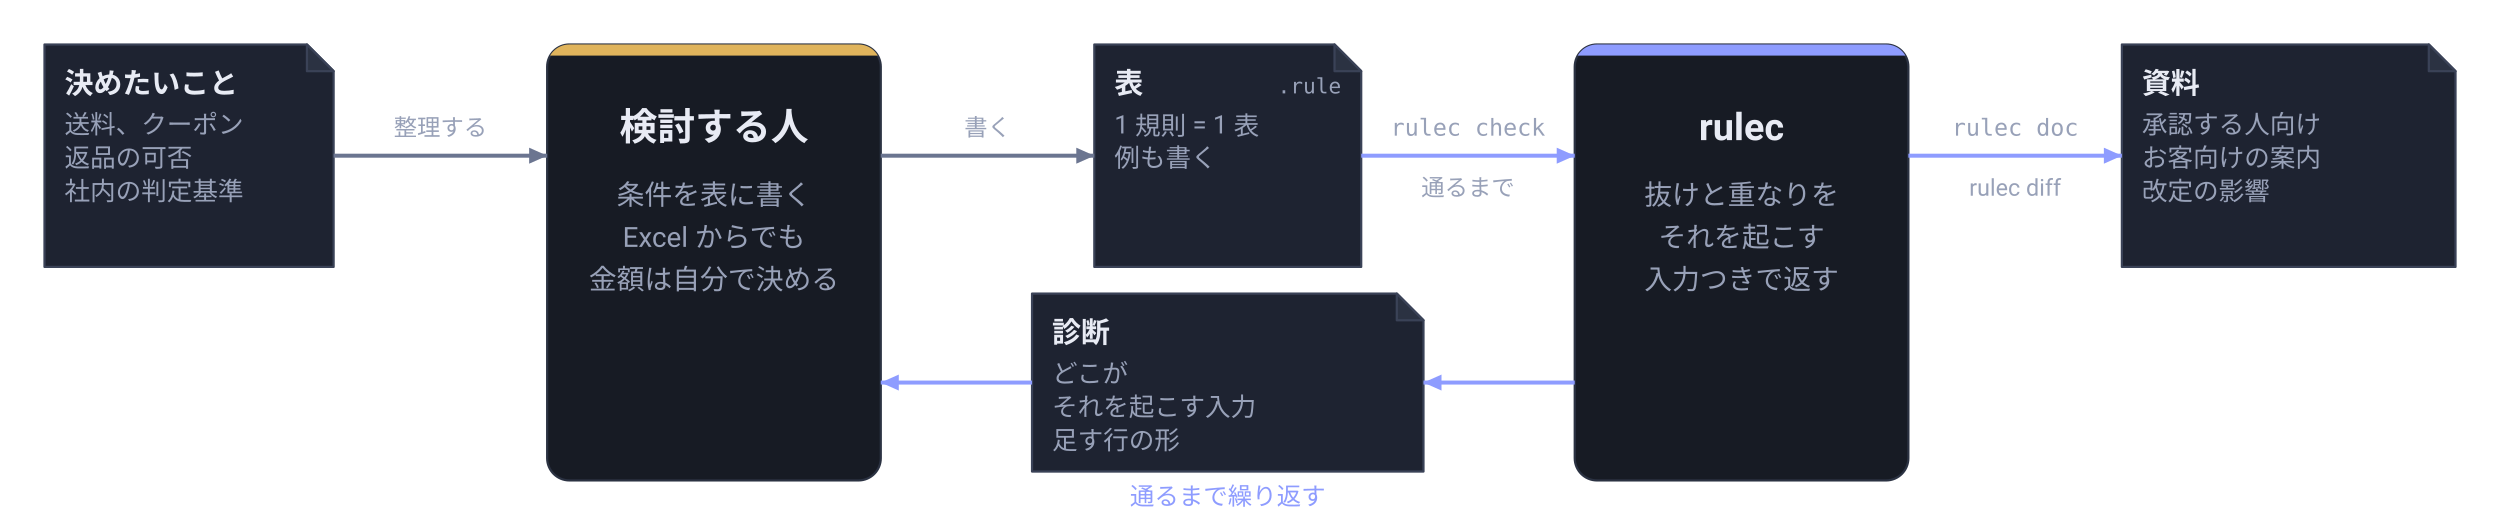
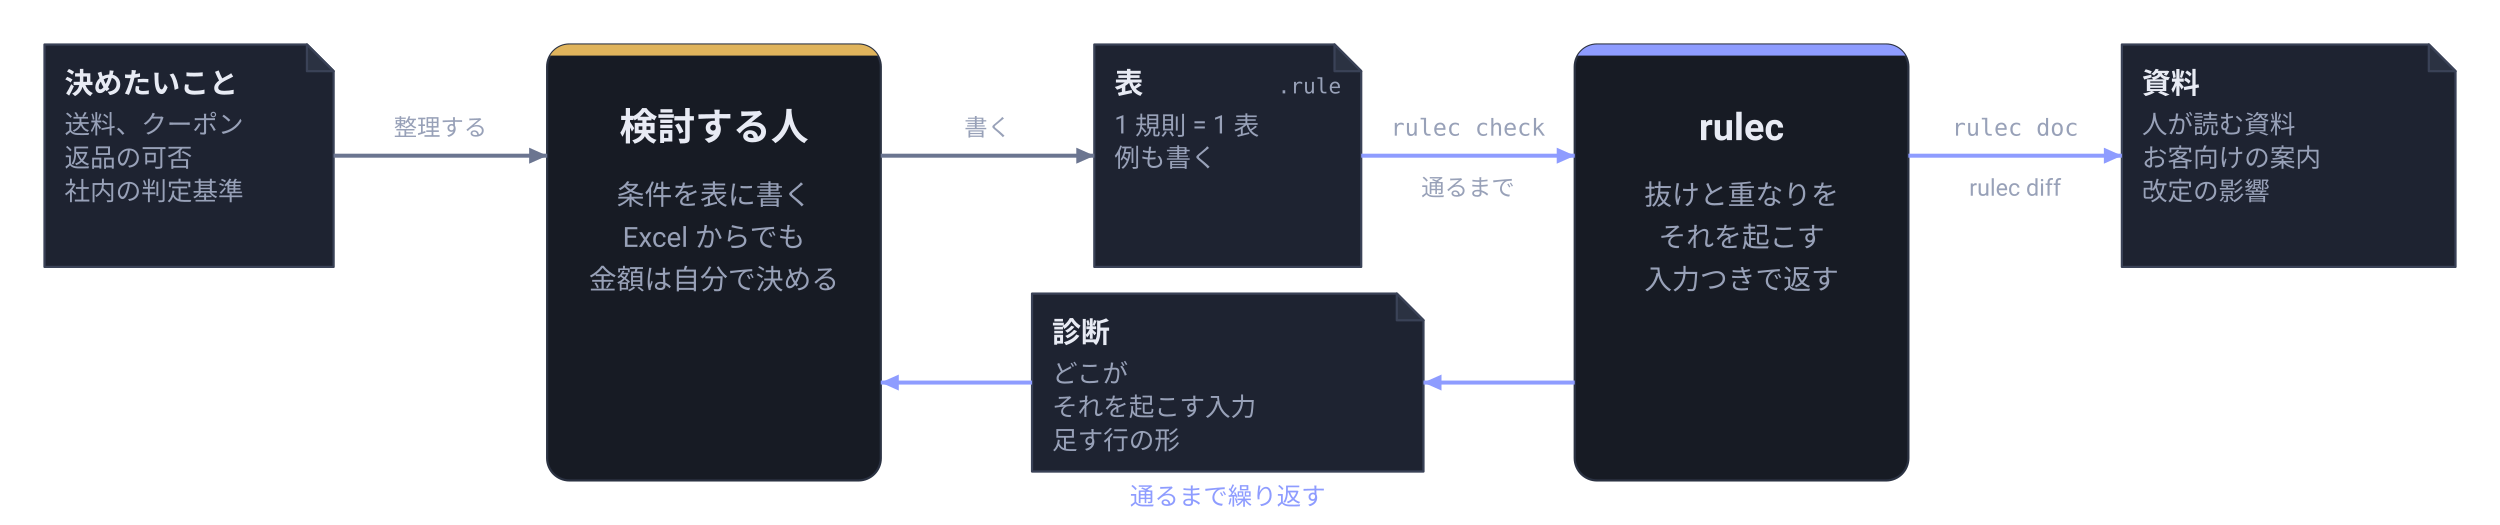
- <svg xmlns="http://www.w3.org/2000/svg" viewBox="0 0 1124 236" width="1124" height="236" role="img" aria-label="決めたいこと（送料、クーポン、返品の可否、社内の判定基準）を、検討する人が表（.rule）に書く。rulec check が抜けと重なりを、それを起こす入力つきで返し、通るまで直す。通った表からは承認者向けの資料、お客向けの案内、改定の影響が出る。" font-family="-apple-system, BlinkMacSystemFont, &quot;Hiragino Sans&quot;, &quot;Noto Sans JP&quot;, &quot;Yu Gothic&quot;, Meiryo, &quot;Segoe UI&quot;, Roboto, sans-serif">
+ <svg xmlns="http://www.w3.org/2000/svg" viewBox="0 0 1124 236" width="1124" height="236" role="img" aria-label="決めたいこと（送料、クーポン、返品の可否、社内の判定基準）を、検討する人が表（.rule）に書く。rulec check が抜けと重なりを、それを起こす入力つきで返し、通るまで直す。通った表からは人が読む資料、お客向けの案内、改定の影響が出る。" font-family="-apple-system, BlinkMacSystemFont, &quot;Hiragino Sans&quot;, &quot;Noto Sans JP&quot;, &quot;Yu Gothic&quot;, Meiryo, &quot;Segoe UI&quot;, Roboto, sans-serif">
  <defs>
    <marker id="head-neutral" viewBox="0 0 10 10" refX="9" refY="5" markerWidth="9" markerHeight="9" markerUnits="userSpaceOnUse" orient="auto">
      <path d="M0,1 L9,5 L0,9 Z" fill="#6b7590" />
    </marker>
    <marker id="head-accent" viewBox="0 0 10 10" refX="9" refY="5" markerWidth="9" markerHeight="9" markerUnits="userSpaceOnUse" orient="auto">
      <path d="M0,1 L9,5 L0,9 Z" fill="#8e9cff" />
    </marker>
    <marker id="head-human" viewBox="0 0 10 10" refX="9" refY="5" markerWidth="9" markerHeight="9" markerUnits="userSpaceOnUse" orient="auto">
      <path d="M0,1 L9,5 L0,9 Z" fill="#e0b45c" />
    </marker>
  </defs>
  <path d="M20,20.0 H138 L150,32.0 V120.0 H20 Z" fill="#1e2331" stroke="#3a4257" stroke-linejoin="round" />
  <path d="M138,20.0 V32.0 H150 Z" fill="#2b3242" stroke="#3a4257" stroke-linejoin="round" />
  <text x="29" y="42.0" font-size="13" font-weight="600" text-anchor="start" fill="#e8ebf4">決めたいこと</text>
  <text x="29" y="60.0" font-size="11.5" font-weight="400" text-anchor="start" fill="#98a1b8">送料、クーポン</text>
  <text x="29" y="75.0" font-size="11.5" font-weight="400" text-anchor="start" fill="#98a1b8">返品の可否</text>
  <text x="29" y="90.0" font-size="11.5" font-weight="400" text-anchor="start" fill="#98a1b8">社内の判定基準</text>
  <clipPath id="clip-1">
    <rect x="246" y="20" width="150" height="196" rx="10" />
  </clipPath>
  <rect x="246" y="20" width="150" height="196" rx="10" fill="#171b24" stroke="#2b3242" />
  <rect x="246" y="20" width="150" height="5" fill="#e0b45c" clip-path="url(#clip-1)" />
  <text x="321.0" y="63" font-size="17" font-weight="700" text-anchor="middle" fill="#e8ebf4">検討する人</text>
  <text x="321.0" y="92" font-size="12.5" font-weight="400" text-anchor="middle" fill="#98a1b8">条件を表に書く</text>
  <text x="321.0" y="111" font-size="12.5" font-weight="400" text-anchor="middle" fill="#98a1b8">Excel からでも</text>
  <text x="321.0" y="130" font-size="12.5" font-weight="400" text-anchor="middle" fill="#98a1b8">金額は自分で決める</text>
  <path d="M492,20.0 H600 L612,32.0 V120.0 H492 Z" fill="#1e2331" stroke="#3a4257" stroke-linejoin="round" />
  <path d="M600,20.0 V32.0 H612 Z" fill="#2b3242" stroke="#3a4257" stroke-linejoin="round" />
  <text x="501" y="42.0" font-size="13" font-weight="600" text-anchor="start" fill="#e8ebf4">表</text>
  <text x="603" y="42.0" font-size="9.5" font-weight="400" text-anchor="end" fill="#98a1b8" font-family="ui-monospace, SFMono-Regular, Menlo, Consolas, monospace">.rule</text>
  <text x="501" y="60.0" font-size="11.5" font-weight="400" text-anchor="start" fill="#98a1b8">1 規則 = 1 表</text>
  <text x="501" y="75.0" font-size="11.5" font-weight="400" text-anchor="start" fill="#98a1b8">例も書く</text>
  <clipPath id="clip-3">
    <rect x="708" y="20" width="150" height="196" rx="10" />
  </clipPath>
  <rect x="708" y="20" width="150" height="196" rx="10" fill="#171b24" stroke="#2b3242" />
  <rect x="708" y="20" width="150" height="5" fill="#8e9cff" clip-path="url(#clip-3)" />
  <text x="783.0" y="63" font-size="17" font-weight="700" text-anchor="middle" fill="#e8ebf4">rulec</text>
  <text x="783.0" y="92" font-size="12.5" font-weight="400" text-anchor="middle" fill="#98a1b8">抜けと重なりを</text>
  <text x="783.0" y="111" font-size="12.5" font-weight="400" text-anchor="middle" fill="#98a1b8">それを起こす</text>
  <text x="783.0" y="130" font-size="12.5" font-weight="400" text-anchor="middle" fill="#98a1b8">入力つきで返す</text>
  <path d="M954,20.0 H1092 L1104,32.0 V120.0 H954 Z" fill="#1e2331" stroke="#3a4257" stroke-linejoin="round" />
  <path d="M1092,20.0 V32.0 H1104 Z" fill="#2b3242" stroke="#3a4257" stroke-linejoin="round" />
  <text x="963" y="42.0" font-size="13" font-weight="600" text-anchor="start" fill="#e8ebf4">資料</text>
-   <text x="963" y="60.0" font-size="11.5" font-weight="400" text-anchor="start" fill="#98a1b8">承認する人向け</text>
+   <text x="963" y="60.0" font-size="11.5" font-weight="400" text-anchor="start" fill="#98a1b8">人が読む資料</text>
  <text x="963" y="75.0" font-size="11.5" font-weight="400" text-anchor="start" fill="#98a1b8">お客向けの案内</text>
  <text x="963" y="90.0" font-size="11.5" font-weight="400" text-anchor="start" fill="#98a1b8">改定の影響</text>
  <line x1="150" y1="70" x2="246" y2="70" stroke="#6b7590" stroke-width="1.8" marker-end="url(#head-neutral)" />
  <text x="198.0" y="61" font-size="10.5" font-weight="400" text-anchor="middle" fill="#98a1b8">整理する</text>
  <line x1="396" y1="70" x2="492" y2="70" stroke="#6b7590" stroke-width="1.8" marker-end="url(#head-neutral)" />
  <text x="444.0" y="61" font-size="10.5" font-weight="400" text-anchor="middle" fill="#98a1b8">書く</text>
  <line x1="612" y1="70" x2="708" y2="70" stroke="#8e9cff" stroke-width="1.8" marker-end="url(#head-accent)" />
  <text x="660.0" y="61" font-size="10.5" font-weight="400" text-anchor="middle" fill="#98a1b8" font-family="ui-monospace, SFMono-Regular, Menlo, Consolas, monospace">rulec check</text>
  <text x="660.0" y="88" font-size="10.5" font-weight="400" text-anchor="middle" fill="#98a1b8">通るまで</text>
  <line x1="858" y1="70" x2="954" y2="70" stroke="#8e9cff" stroke-width="1.8" marker-end="url(#head-accent)" />
  <text x="906.0" y="61" font-size="10.5" font-weight="400" text-anchor="middle" fill="#98a1b8" font-family="ui-monospace, SFMono-Regular, Menlo, Consolas, monospace">rulec doc</text>
  <text x="906.0" y="88" font-size="10.5" font-weight="400" text-anchor="middle" fill="#98a1b8">rulec diff</text>
  <path d="M464.0,132 H628.0 L640.0,144 V212 H464.0 Z" fill="#1e2331" stroke="#3a4257" stroke-linejoin="round" />
  <path d="M628.0,132 V144 H640.0 Z" fill="#2b3242" stroke="#3a4257" stroke-linejoin="round" />
  <text x="473.0" y="154" font-size="13" font-weight="600" text-anchor="start" fill="#e8ebf4">診断</text>
  <text x="473.0" y="172" font-size="11.5" font-weight="400" text-anchor="start" fill="#98a1b8">どこが</text>
  <text x="473.0" y="187" font-size="11.5" font-weight="400" text-anchor="start" fill="#98a1b8">それを起こす入力</text>
  <text x="473.0" y="202" font-size="11.5" font-weight="400" text-anchor="start" fill="#98a1b8">足す行の形</text>
  <line x1="708" y1="172" x2="640.0" y2="172" stroke="#8e9cff" stroke-width="1.8" marker-end="url(#head-accent)" />
  <line x1="464.0" y1="172" x2="396" y2="172" stroke="#8e9cff" stroke-width="1.8" marker-end="url(#head-accent)" />
  <text x="552.0" y="227" font-size="11" font-weight="400" text-anchor="middle" fill="#8e9cff">通るまで繰り返す</text>
</svg>
